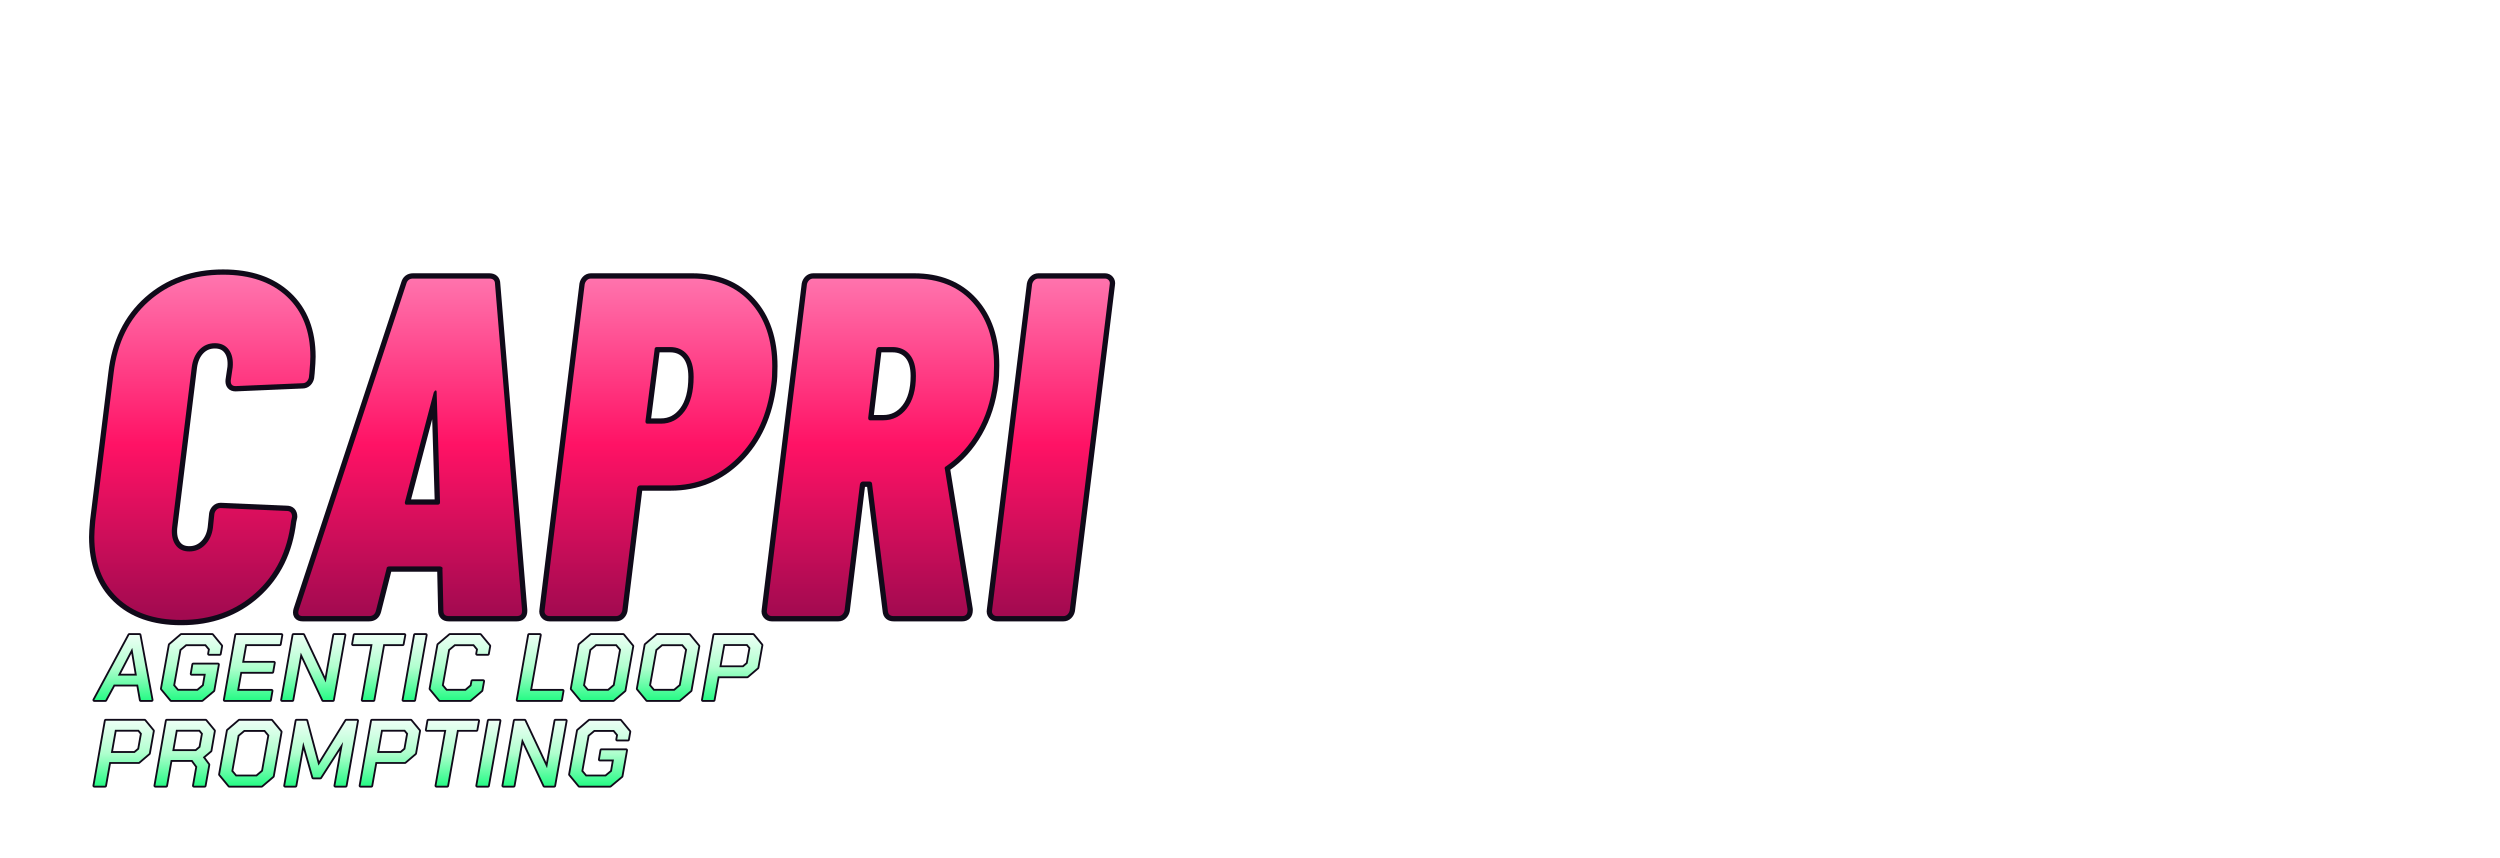
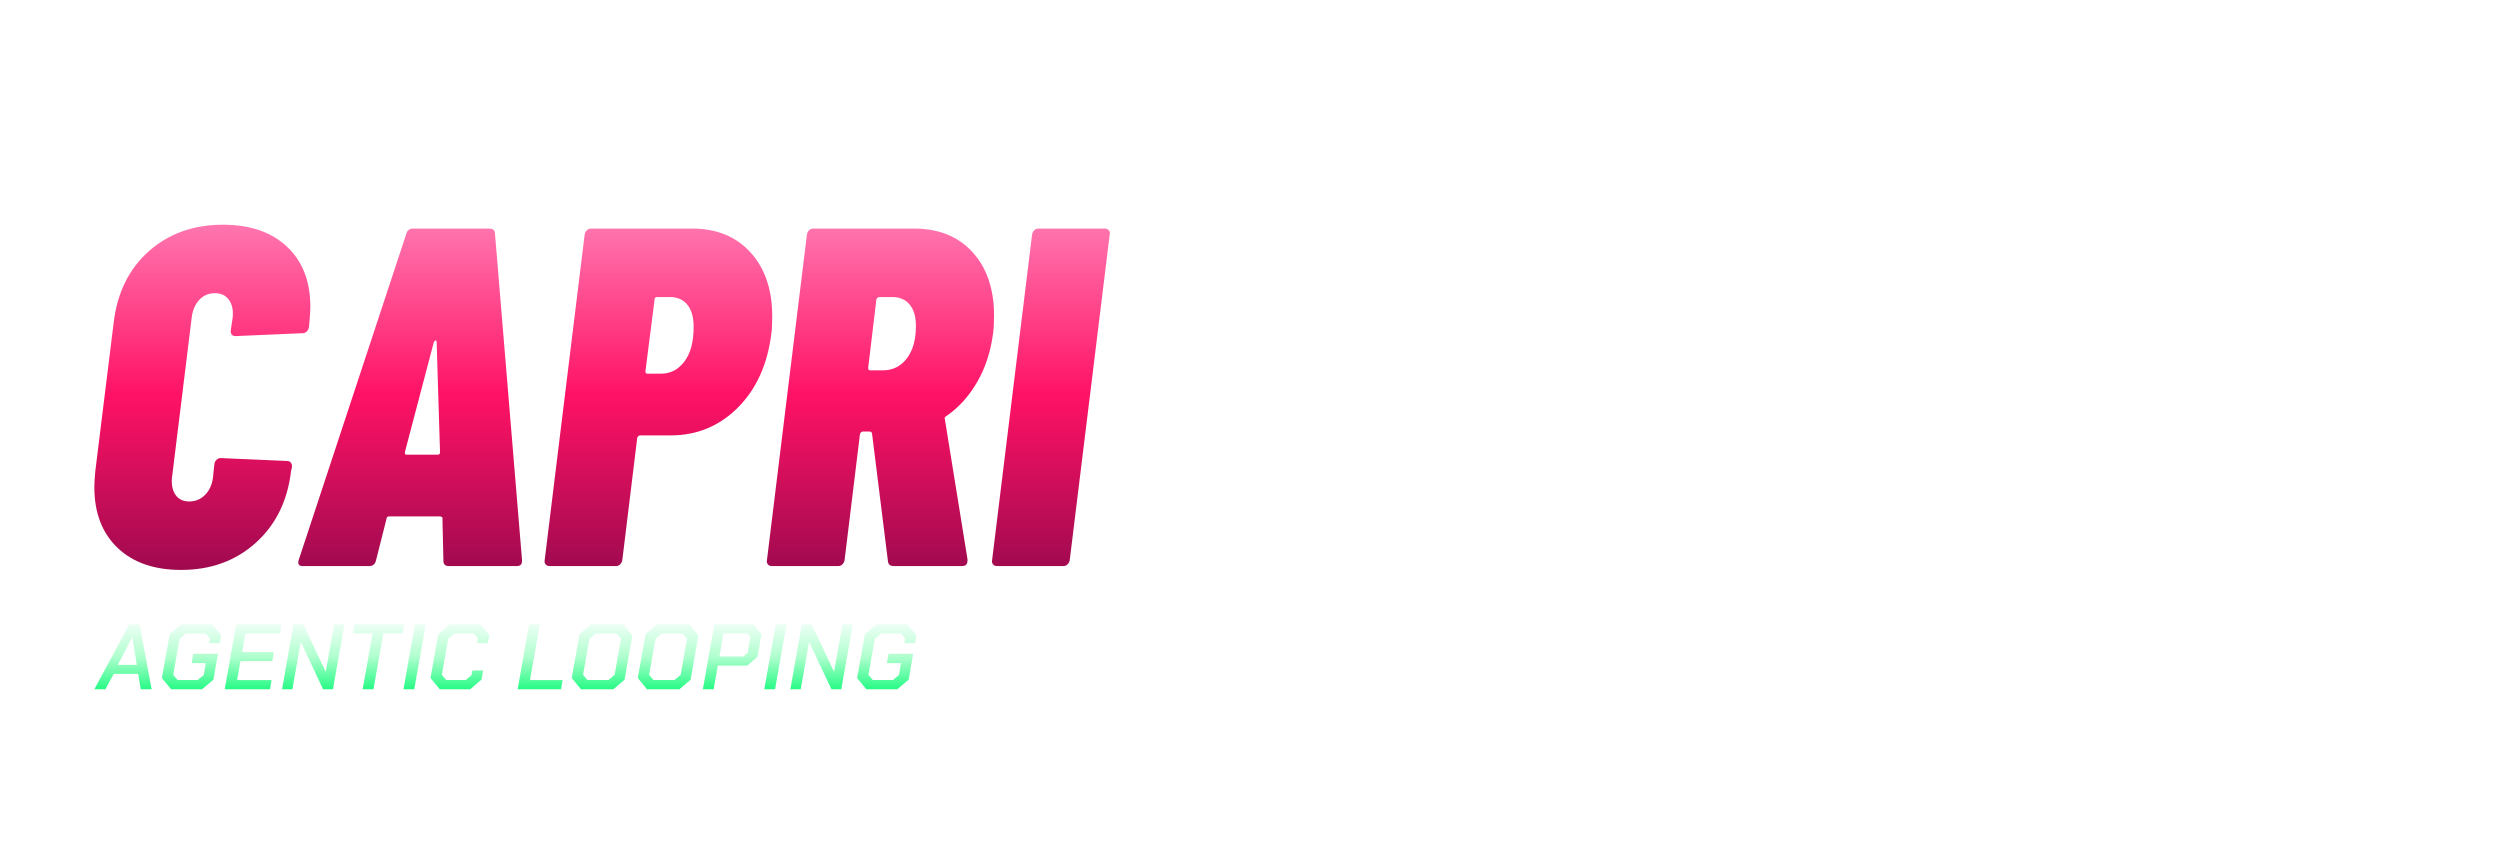
- <svg xmlns="http://www.w3.org/2000/svg" width="1400" height="480" viewBox="0 0 1400 480" role="img" aria-label="CAPRI — AGENTIC LOOP PROMPTING">
+ <svg xmlns="http://www.w3.org/2000/svg" width="1400" height="480" viewBox="0 0 1400 480" role="img" aria-label="CAPRI — AGENTIC LOOPING">
  <defs>
    <linearGradient id="word-gradient" gradientUnits="userSpaceOnUse" x1="0" y1="710" x2="0" y2="0">
      <stop offset="0.000" stop-color="#ff76af" />
      <stop offset="0.500" stop-color="#ff1265" />
      <stop offset="1.000" stop-color="#a20a50" />
    </linearGradient>
    <linearGradient id="descriptor-gradient" gradientUnits="userSpaceOnUse" x1="0" y1="710" x2="0" y2="0">
      <stop offset="0.000" stop-color="#eefff6" />
      <stop offset="0.500" stop-color="#b1ffcf" />
      <stop offset="1.000" stop-color="#28fb86" />
    </linearGradient>
  </defs>
-   <g fill="url(#word-gradient)" transform="translate(45,345) scale(0.27,-0.27)" id="hero-wordmark" aria-label="CAPRI" stroke="#100a19" stroke-width="22" stroke-linejoin="round" paint-order="stroke fill">
+   <g fill="url(#word-gradient)" transform="translate(45,317) scale(0.27,-0.27)" id="hero-wordmark" aria-label="CAPRI">
    <path transform="translate(0,0)" d="M29 164Q29 175 31 197L69 504Q80 598 142.0 653.0Q204 708 296 708Q380 708 428.5 662.5Q477 617 477 538Q477 528 475 504L474 495Q473 490 469.5 486.5Q466 483 461 483L322 477Q311 477 312 489L316 516Q318 539 308.0 552.5Q298 566 279 566Q260 566 247.0 552.5Q234 539 231 516L190 183Q188 161 197.5 147.5Q207 134 226 134Q245 134 258.5 147.5Q272 161 275 183L278 212Q279 217 282.5 220.5Q286 224 291 224L428 218Q439 218 439 206L437 197Q426 104 363.5 48.0Q301 -8 209 -8Q125 -8 77.0 38.0Q29 84 29 164Z" />
    <path transform="translate(456,0)" d="M297 11 295 98Q296 100 294.0 101.5Q292 103 290 103H185Q179 103 179 98L157 11Q154 0 143 0H5Q-7 0 -3 13L220 689Q223 700 234 700H392Q404 700 404 689L460 13V10Q460 0 449 0H308Q297 0 297 11ZM220 231H285Q290 231 290 236L283 464Q283 468 281.0 468.0Q279 468 277 464L217 236Q217 231 220 231Z" />
    <path transform="translate(949,0)" d="M486 518Q486 494 484 481Q472 386 414.5 328.5Q357 271 275 271H212Q208 271 206 266L175 12Q174 7 170.5 3.5Q167 0 162 0H24Q19 0 16.0 3.5Q13 7 14 12L97 688Q98 693 101.5 696.5Q105 700 110 700H320Q396 700 441.0 650.5Q486 601 486 518ZM323 496Q323 526 310.0 542.0Q297 558 274 558H247Q242 558 242 553L223 404Q223 399 227 399H255Q285 399 304.0 424.5Q323 450 323 496Z" />
    <path transform="translate(1408,0)" d="M267 10 234 275Q233 279 229 279H215Q211 279 209 274L177 12Q176 7 172.5 3.5Q169 0 164 0H26Q21 0 18.0 3.5Q15 7 16 12L99 688Q100 693 103.5 696.5Q107 700 112 700H321Q398 700 442.5 651.0Q487 602 487 520Q487 496 485 483Q478 427 452.5 382.5Q427 338 388 311Q386 310 385.0 308.5Q384 307 385 305L432 14V12Q432 0 421 0H279Q268 0 267 10ZM243 553 226 411Q226 406 230 406H257Q287 406 306.0 430.5Q325 455 325 498Q325 527 312.0 542.5Q299 558 276 558H249Q245 558 243 553Z" />
    <path transform="translate(1875,0)" d="M16 12 99 688Q100 693 103.5 696.5Q107 700 112 700H250Q255 700 258.0 696.5Q261 693 260 688L177 12Q176 7 172.5 3.5Q169 0 164 0H26Q21 0 18.0 3.5Q15 7 16 12Z" />
  </g>
-   <g id="hero-subtitle" aria-label="AGENTIC LOOP PROMPTING">
-     <g data-text="AGENTIC LOOP" transform="translate(54.598,392) scale(0.052,-0.052)" fill="url(#descriptor-gradient)" stroke="#100a19" stroke-width="40" stroke-linejoin="round" paint-order="stroke fill">
+   <g id="hero-subtitle" aria-label="AGENTIC LOOPING">
+     <g data-text="AGENTIC LOOPING" transform="translate(54.598,386) scale(0.052,-0.052)" fill="url(#descriptor-gradient)">
      <path transform="translate(0,0)" d="M343 700H453L583 0H466L437 166H175L85 0H-34ZM424 263 375 559H373L219 263Z" />
      <path transform="translate(656.2308,0)" d="M37 121 122 594 246 700H579L676 582L661 497H545L554 548L511 600H295L228 544L159 156L206 100H423L488 154L510 282H358L375 382H641L592 103L469 0H137Z" />
      <path transform="translate(1343.462,0)" d="M150 700H637L620 601H249L214 401H556L539 303H196L160 99H531L514 0H27Z" />
      <path transform="translate(1960.692,0)" d="M150 700H256L496 191H498L588 700H699L575 0H469L230 508H228L138 0H27Z" />
      <path transform="translate(2668.923,0)" d="M293 601H83L100 700H636L618 601H409L303 0H187Z" />
      <path transform="translate(3264.154,0)" d="M155 700H271L147 0H31Z" />
      <path transform="translate(3549.385,0)" d="M37 121 121 594 246 700H572L670 582L655 497H539L548 548L505 600H295L228 544L159 156L206 100H417L478 152L488 203H604L586 104L464 0H137Z" />
      <path transform="translate(4497.846,0)" d="M150 700H266L160 99H511L494 0H27Z" />
      <path transform="translate(5070.077,0)" d="M37 121 121 594 245 700H591L690 580L606 103L485 0H137ZM433 100 499 156 568 544 521 600H295L228 544L159 156L206 100Z" />
      <path transform="translate(5781.308,0)" d="M37 121 121 594 245 700H591L690 580L606 103L485 0H137ZM433 100 499 156 568 544 521 600H295L228 544L159 156L206 100Z" />
      <path transform="translate(6492.538,0)" d="M150 700H568L658 591L615 349L505 255H188L143 0H27ZM462 353 509 393 539 562 506 602H249L205 353Z" />
-     </g>
-     <g data-text="PROMPTING" transform="translate(51.426,440) scale(0.052,-0.052)" fill="url(#descriptor-gradient)" stroke="#100a19" stroke-width="40" stroke-linejoin="round" paint-order="stroke fill">
-       <path transform="translate(0,0)" d="M150 700H568L658 591L615 349L505 255H188L143 0H27ZM462 353 509 393 539 562 506 602H249L205 353Z" />
-       <path transform="translate(657.2308,0)" d="M621 377 538 307 598 226 558 0H442L478 205L425 277H192L143 0H27L150 700H568L658 591ZM539 562 506 602H249L209 373H465L512 413Z" />
-       <path transform="translate(1343.462,0)" d="M37 121 121 594 245 700H591L690 580L606 103L485 0H137ZM433 100 499 156 568 544 521 600H295L228 544L159 156L206 100Z" />
-       <path transform="translate(2054.692,0)" d="M150 700H256L385 218H387L685 700H802L679 0H568L651 468H649L406 89H330L223 468H221L138 0H27Z" />
-       <path transform="translate(2866.923,0)" d="M150 700H568L658 591L615 349L505 255H188L143 0H27ZM462 353 509 393 539 562 506 602H249L205 353Z" />
-       <path transform="translate(3524.154,0)" d="M293 601H83L100 700H636L618 601H409L303 0H187Z" />
-       <path transform="translate(4119.385,0)" d="M155 700H271L147 0H31Z" />
-       <path transform="translate(4404.615,0)" d="M150 700H256L496 191H498L588 700H699L575 0H469L230 508H228L138 0H27Z" />
-       <path transform="translate(5112.846,0)" d="M37 121 122 594 246 700H579L676 582L661 497H545L554 548L511 600H295L228 544L159 156L206 100H423L488 154L510 282H358L375 382H641L592 103L469 0H137Z" />
+       <path transform="translate(7149.769,0)" d="M155 700H271L147 0H31Z" />
+       <path transform="translate(7435,0)" d="M150 700H256L496 191H498L588 700H699L575 0H469L230 508H228L138 0H27Z" />
+       <path transform="translate(8143.231,0)" d="M37 121 122 594 246 700H579L676 582L661 497H545L554 548L511 600H295L228 544L159 156L206 100H423L488 154L510 282H358L375 382H641L592 103L469 0H137Z" />
    </g>
  </g>
</svg>
